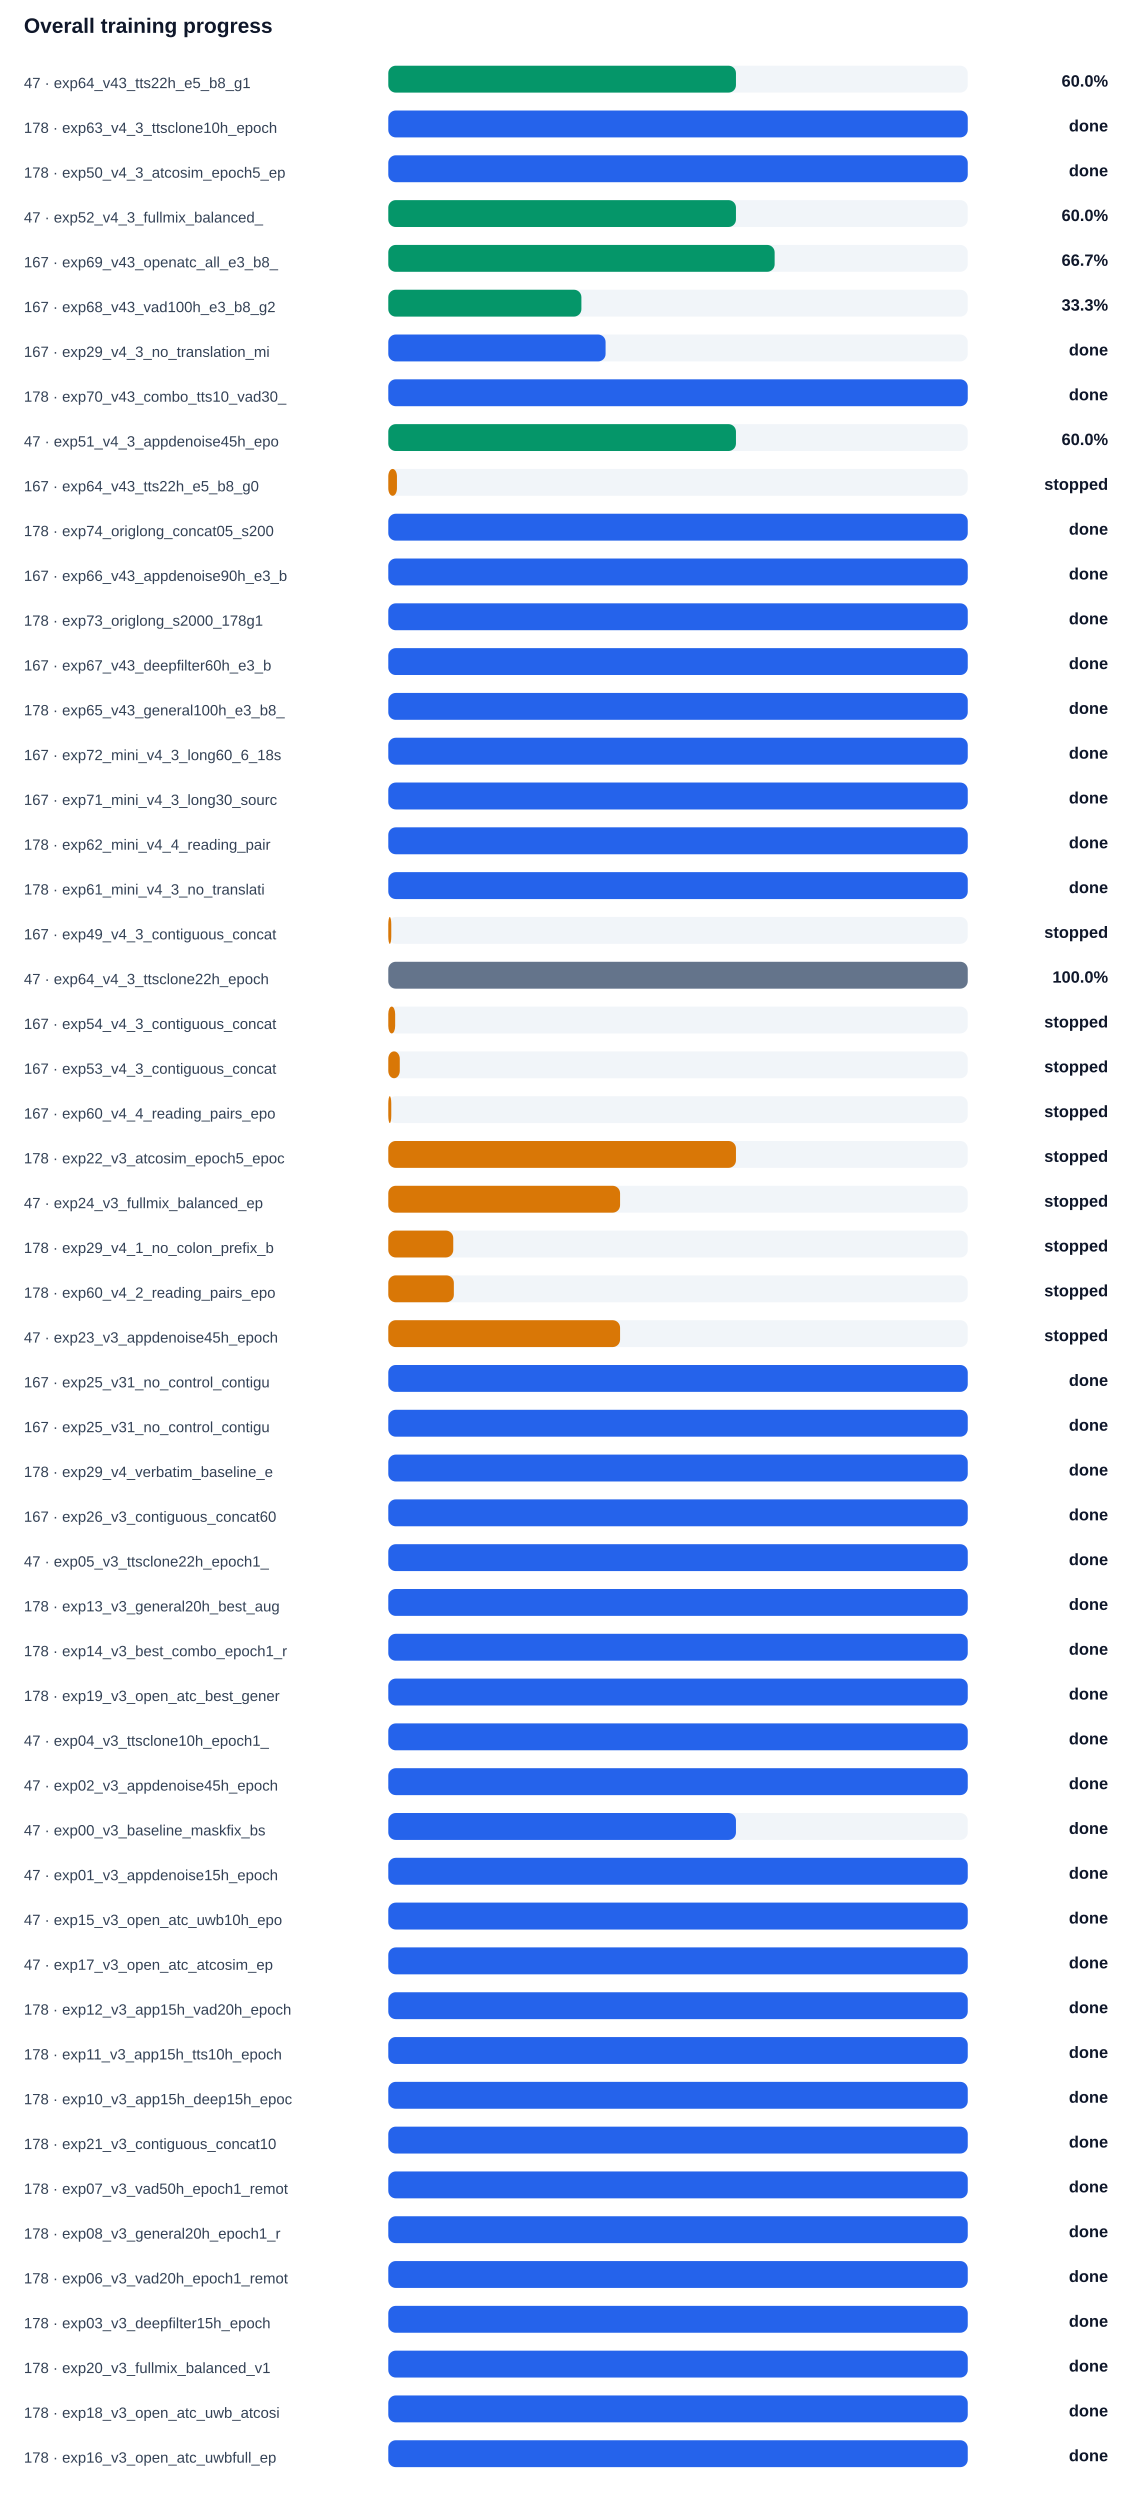
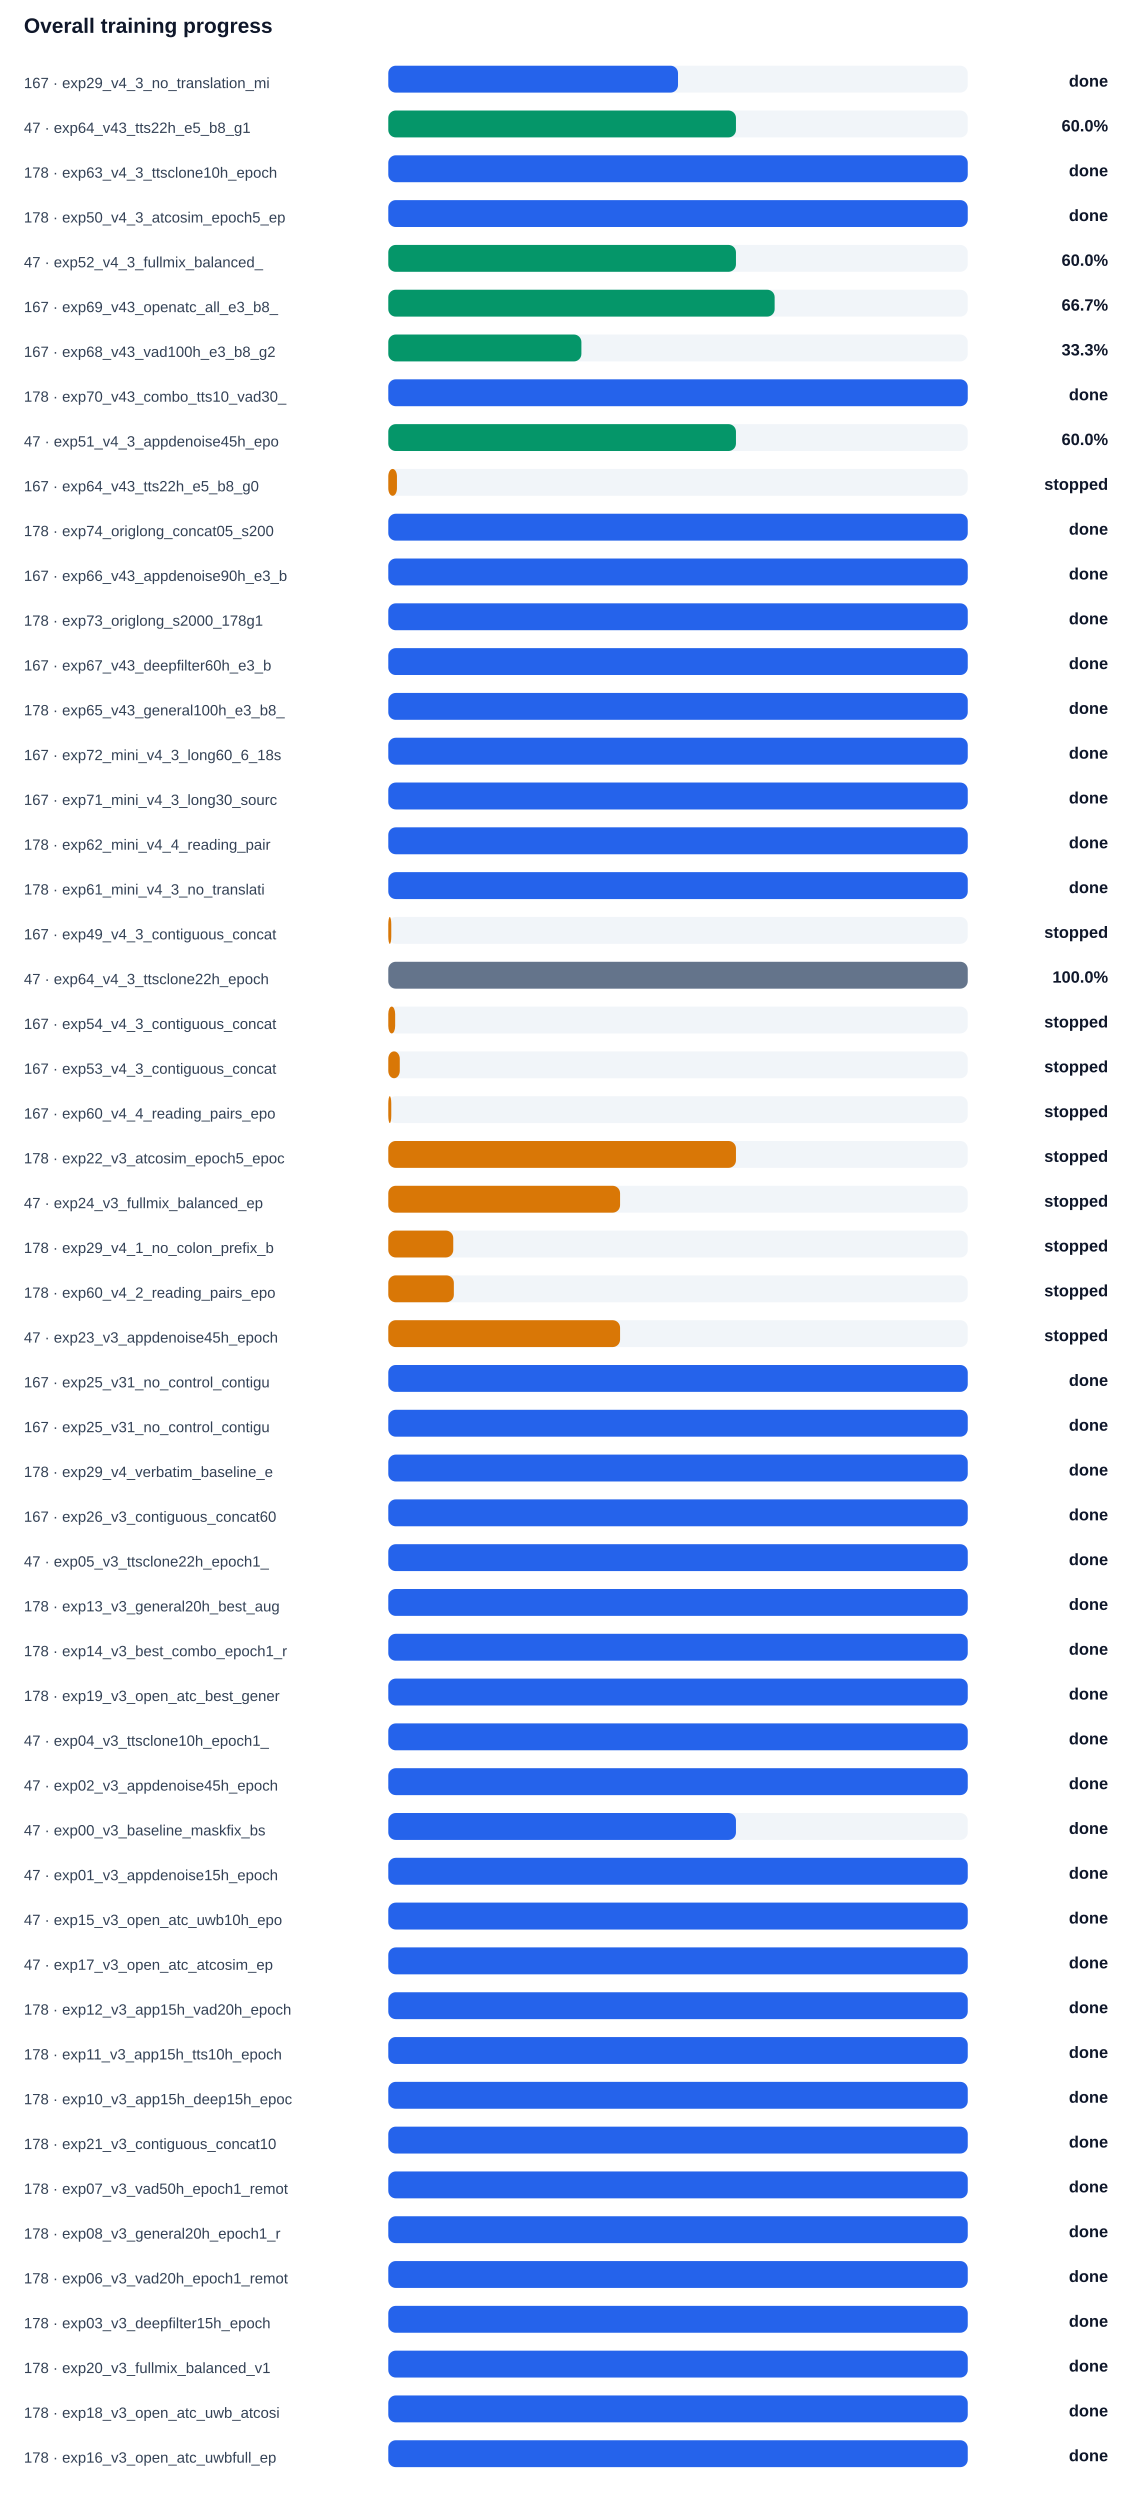
<svg xmlns="http://www.w3.org/2000/svg" width="100%" viewBox="0 0 760 1674" style="max-width:760px;background:#ffffff;border:1px solid #e5e7eb;border-radius:10px;">
  <text x="16.0" y="22.0" font-size="14" fill="#0f172a" text-anchor="start" font-family="Arial, sans-serif" font-weight="700">Overall training progress</text>
-   <text x="16.0" y="59.0" font-size="10" fill="#334155" text-anchor="start" font-family="Arial, sans-serif" font-weight="400">47 · exp64_v43_tts22h_e5_b8_g1</text>
+   <text x="16.0" y="59.0" font-size="10" fill="#334155" text-anchor="start" font-family="Arial, sans-serif" font-weight="400">167 · exp29_v4_3_no_translation_mi</text>
  <rect x="260" y="44" width="388" height="18" rx="5" fill="#f1f5f9" />
-   <rect x="260" y="44" width="232.8" height="18" rx="5" fill="#059669" />
-   <text x="742.0" y="58.0" font-size="11" fill="#0f172a" text-anchor="end" font-family="Arial, sans-serif" font-weight="700">60.0%</text>
-   <text x="16.0" y="89.0" font-size="10" fill="#334155" text-anchor="start" font-family="Arial, sans-serif" font-weight="400">178 · exp63_v4_3_ttsclone10h_epoch</text>
+   <rect x="260" y="44" width="194.0" height="18" rx="5" fill="#2563eb" />
+   <text x="742.0" y="58.0" font-size="11" fill="#0f172a" text-anchor="end" font-family="Arial, sans-serif" font-weight="700">done</text>
+   <text x="16.0" y="89.0" font-size="10" fill="#334155" text-anchor="start" font-family="Arial, sans-serif" font-weight="400">47 · exp64_v43_tts22h_e5_b8_g1</text>
  <rect x="260" y="74" width="388" height="18" rx="5" fill="#f1f5f9" />
-   <rect x="260" y="74" width="388.0" height="18" rx="5" fill="#2563eb" />
-   <text x="742.0" y="88.0" font-size="11" fill="#0f172a" text-anchor="end" font-family="Arial, sans-serif" font-weight="700">done</text>
-   <text x="16.0" y="119.0" font-size="10" fill="#334155" text-anchor="start" font-family="Arial, sans-serif" font-weight="400">178 · exp50_v4_3_atcosim_epoch5_ep</text>
+   <rect x="260" y="74" width="232.8" height="18" rx="5" fill="#059669" />
+   <text x="742.0" y="88.0" font-size="11" fill="#0f172a" text-anchor="end" font-family="Arial, sans-serif" font-weight="700">60.0%</text>
+   <text x="16.0" y="119.0" font-size="10" fill="#334155" text-anchor="start" font-family="Arial, sans-serif" font-weight="400">178 · exp63_v4_3_ttsclone10h_epoch</text>
  <rect x="260" y="104" width="388" height="18" rx="5" fill="#f1f5f9" />
  <rect x="260" y="104" width="388.0" height="18" rx="5" fill="#2563eb" />
  <text x="742.0" y="118.0" font-size="11" fill="#0f172a" text-anchor="end" font-family="Arial, sans-serif" font-weight="700">done</text>
-   <text x="16.0" y="149.0" font-size="10" fill="#334155" text-anchor="start" font-family="Arial, sans-serif" font-weight="400">47 · exp52_v4_3_fullmix_balanced_</text>
+   <text x="16.0" y="149.0" font-size="10" fill="#334155" text-anchor="start" font-family="Arial, sans-serif" font-weight="400">178 · exp50_v4_3_atcosim_epoch5_ep</text>
  <rect x="260" y="134" width="388" height="18" rx="5" fill="#f1f5f9" />
-   <rect x="260" y="134" width="232.8" height="18" rx="5" fill="#059669" />
-   <text x="742.0" y="148.0" font-size="11" fill="#0f172a" text-anchor="end" font-family="Arial, sans-serif" font-weight="700">60.0%</text>
-   <text x="16.0" y="179.0" font-size="10" fill="#334155" text-anchor="start" font-family="Arial, sans-serif" font-weight="400">167 · exp69_v43_openatc_all_e3_b8_</text>
+   <rect x="260" y="134" width="388.0" height="18" rx="5" fill="#2563eb" />
+   <text x="742.0" y="148.0" font-size="11" fill="#0f172a" text-anchor="end" font-family="Arial, sans-serif" font-weight="700">done</text>
+   <text x="16.0" y="179.0" font-size="10" fill="#334155" text-anchor="start" font-family="Arial, sans-serif" font-weight="400">47 · exp52_v4_3_fullmix_balanced_</text>
  <rect x="260" y="164" width="388" height="18" rx="5" fill="#f1f5f9" />
-   <rect x="260" y="164" width="258.7" height="18" rx="5" fill="#059669" />
-   <text x="742.0" y="178.0" font-size="11" fill="#0f172a" text-anchor="end" font-family="Arial, sans-serif" font-weight="700">66.7%</text>
-   <text x="16.0" y="209.0" font-size="10" fill="#334155" text-anchor="start" font-family="Arial, sans-serif" font-weight="400">167 · exp68_v43_vad100h_e3_b8_g2</text>
+   <rect x="260" y="164" width="232.8" height="18" rx="5" fill="#059669" />
+   <text x="742.0" y="178.0" font-size="11" fill="#0f172a" text-anchor="end" font-family="Arial, sans-serif" font-weight="700">60.0%</text>
+   <text x="16.0" y="209.0" font-size="10" fill="#334155" text-anchor="start" font-family="Arial, sans-serif" font-weight="400">167 · exp69_v43_openatc_all_e3_b8_</text>
  <rect x="260" y="194" width="388" height="18" rx="5" fill="#f1f5f9" />
-   <rect x="260" y="194" width="129.3" height="18" rx="5" fill="#059669" />
-   <text x="742.0" y="208.0" font-size="11" fill="#0f172a" text-anchor="end" font-family="Arial, sans-serif" font-weight="700">33.3%</text>
-   <text x="16.0" y="239.0" font-size="10" fill="#334155" text-anchor="start" font-family="Arial, sans-serif" font-weight="400">167 · exp29_v4_3_no_translation_mi</text>
+   <rect x="260" y="194" width="258.7" height="18" rx="5" fill="#059669" />
+   <text x="742.0" y="208.0" font-size="11" fill="#0f172a" text-anchor="end" font-family="Arial, sans-serif" font-weight="700">66.7%</text>
+   <text x="16.0" y="239.0" font-size="10" fill="#334155" text-anchor="start" font-family="Arial, sans-serif" font-weight="400">167 · exp68_v43_vad100h_e3_b8_g2</text>
  <rect x="260" y="224" width="388" height="18" rx="5" fill="#f1f5f9" />
-   <rect x="260" y="224" width="145.5" height="18" rx="5" fill="#2563eb" />
-   <text x="742.0" y="238.0" font-size="11" fill="#0f172a" text-anchor="end" font-family="Arial, sans-serif" font-weight="700">done</text>
+   <rect x="260" y="224" width="129.3" height="18" rx="5" fill="#059669" />
+   <text x="742.0" y="238.0" font-size="11" fill="#0f172a" text-anchor="end" font-family="Arial, sans-serif" font-weight="700">33.3%</text>
  <text x="16.0" y="269.0" font-size="10" fill="#334155" text-anchor="start" font-family="Arial, sans-serif" font-weight="400">178 · exp70_v43_combo_tts10_vad30_</text>
  <rect x="260" y="254" width="388" height="18" rx="5" fill="#f1f5f9" />
  <rect x="260" y="254" width="388.0" height="18" rx="5" fill="#2563eb" />
  <text x="742.0" y="268.0" font-size="11" fill="#0f172a" text-anchor="end" font-family="Arial, sans-serif" font-weight="700">done</text>
  <text x="16.0" y="299.0" font-size="10" fill="#334155" text-anchor="start" font-family="Arial, sans-serif" font-weight="400">47 · exp51_v4_3_appdenoise45h_epo</text>
  <rect x="260" y="284" width="388" height="18" rx="5" fill="#f1f5f9" />
  <rect x="260" y="284" width="232.8" height="18" rx="5" fill="#059669" />
  <text x="742.0" y="298.0" font-size="11" fill="#0f172a" text-anchor="end" font-family="Arial, sans-serif" font-weight="700">60.0%</text>
  <text x="16.0" y="329.0" font-size="10" fill="#334155" text-anchor="start" font-family="Arial, sans-serif" font-weight="400">167 · exp64_v43_tts22h_e5_b8_g0</text>
  <rect x="260" y="314" width="388" height="18" rx="5" fill="#f1f5f9" />
  <rect x="260" y="314" width="5.8" height="18" rx="5" fill="#d97706" />
  <text x="742.0" y="328.0" font-size="11" fill="#0f172a" text-anchor="end" font-family="Arial, sans-serif" font-weight="700">stopped</text>
  <text x="16.0" y="359.0" font-size="10" fill="#334155" text-anchor="start" font-family="Arial, sans-serif" font-weight="400">178 · exp74_origlong_concat05_s200</text>
  <rect x="260" y="344" width="388" height="18" rx="5" fill="#f1f5f9" />
  <rect x="260" y="344" width="388.0" height="18" rx="5" fill="#2563eb" />
  <text x="742.0" y="358.0" font-size="11" fill="#0f172a" text-anchor="end" font-family="Arial, sans-serif" font-weight="700">done</text>
  <text x="16.0" y="389.0" font-size="10" fill="#334155" text-anchor="start" font-family="Arial, sans-serif" font-weight="400">167 · exp66_v43_appdenoise90h_e3_b</text>
  <rect x="260" y="374" width="388" height="18" rx="5" fill="#f1f5f9" />
  <rect x="260" y="374" width="388.0" height="18" rx="5" fill="#2563eb" />
  <text x="742.0" y="388.0" font-size="11" fill="#0f172a" text-anchor="end" font-family="Arial, sans-serif" font-weight="700">done</text>
  <text x="16.0" y="419.0" font-size="10" fill="#334155" text-anchor="start" font-family="Arial, sans-serif" font-weight="400">178 · exp73_origlong_s2000_178g1</text>
  <rect x="260" y="404" width="388" height="18" rx="5" fill="#f1f5f9" />
  <rect x="260" y="404" width="388.0" height="18" rx="5" fill="#2563eb" />
  <text x="742.0" y="418.0" font-size="11" fill="#0f172a" text-anchor="end" font-family="Arial, sans-serif" font-weight="700">done</text>
  <text x="16.0" y="449.0" font-size="10" fill="#334155" text-anchor="start" font-family="Arial, sans-serif" font-weight="400">167 · exp67_v43_deepfilter60h_e3_b</text>
  <rect x="260" y="434" width="388" height="18" rx="5" fill="#f1f5f9" />
  <rect x="260" y="434" width="388.0" height="18" rx="5" fill="#2563eb" />
  <text x="742.0" y="448.0" font-size="11" fill="#0f172a" text-anchor="end" font-family="Arial, sans-serif" font-weight="700">done</text>
  <text x="16.0" y="479.0" font-size="10" fill="#334155" text-anchor="start" font-family="Arial, sans-serif" font-weight="400">178 · exp65_v43_general100h_e3_b8_</text>
  <rect x="260" y="464" width="388" height="18" rx="5" fill="#f1f5f9" />
  <rect x="260" y="464" width="388.0" height="18" rx="5" fill="#2563eb" />
  <text x="742.0" y="478.0" font-size="11" fill="#0f172a" text-anchor="end" font-family="Arial, sans-serif" font-weight="700">done</text>
  <text x="16.0" y="509.0" font-size="10" fill="#334155" text-anchor="start" font-family="Arial, sans-serif" font-weight="400">167 · exp72_mini_v4_3_long60_6_18s</text>
  <rect x="260" y="494" width="388" height="18" rx="5" fill="#f1f5f9" />
  <rect x="260" y="494" width="388.0" height="18" rx="5" fill="#2563eb" />
  <text x="742.0" y="508.0" font-size="11" fill="#0f172a" text-anchor="end" font-family="Arial, sans-serif" font-weight="700">done</text>
  <text x="16.0" y="539.0" font-size="10" fill="#334155" text-anchor="start" font-family="Arial, sans-serif" font-weight="400">167 · exp71_mini_v4_3_long30_sourc</text>
  <rect x="260" y="524" width="388" height="18" rx="5" fill="#f1f5f9" />
  <rect x="260" y="524" width="388.0" height="18" rx="5" fill="#2563eb" />
  <text x="742.0" y="538.0" font-size="11" fill="#0f172a" text-anchor="end" font-family="Arial, sans-serif" font-weight="700">done</text>
  <text x="16.0" y="569.0" font-size="10" fill="#334155" text-anchor="start" font-family="Arial, sans-serif" font-weight="400">178 · exp62_mini_v4_4_reading_pair</text>
  <rect x="260" y="554" width="388" height="18" rx="5" fill="#f1f5f9" />
  <rect x="260" y="554" width="388.0" height="18" rx="5" fill="#2563eb" />
  <text x="742.0" y="568.0" font-size="11" fill="#0f172a" text-anchor="end" font-family="Arial, sans-serif" font-weight="700">done</text>
  <text x="16.0" y="599.0" font-size="10" fill="#334155" text-anchor="start" font-family="Arial, sans-serif" font-weight="400">178 · exp61_mini_v4_3_no_translati</text>
  <rect x="260" y="584" width="388" height="18" rx="5" fill="#f1f5f9" />
  <rect x="260" y="584" width="388.0" height="18" rx="5" fill="#2563eb" />
  <text x="742.0" y="598.0" font-size="11" fill="#0f172a" text-anchor="end" font-family="Arial, sans-serif" font-weight="700">done</text>
  <text x="16.0" y="629.0" font-size="10" fill="#334155" text-anchor="start" font-family="Arial, sans-serif" font-weight="400">167 · exp49_v4_3_contiguous_concat</text>
  <rect x="260" y="614" width="388" height="18" rx="5" fill="#f1f5f9" />
  <rect x="260" y="614" width="2.0" height="18" rx="5" fill="#d97706" />
  <text x="742.0" y="628.0" font-size="11" fill="#0f172a" text-anchor="end" font-family="Arial, sans-serif" font-weight="700">stopped</text>
  <text x="16.0" y="659.0" font-size="10" fill="#334155" text-anchor="start" font-family="Arial, sans-serif" font-weight="400">47 · exp64_v4_3_ttsclone22h_epoch</text>
  <rect x="260" y="644" width="388" height="18" rx="5" fill="#f1f5f9" />
  <rect x="260" y="644" width="388.0" height="18" rx="5" fill="#64748b" />
  <text x="742.0" y="658.0" font-size="11" fill="#0f172a" text-anchor="end" font-family="Arial, sans-serif" font-weight="700">100.0%</text>
  <text x="16.0" y="689.0" font-size="10" fill="#334155" text-anchor="start" font-family="Arial, sans-serif" font-weight="400">167 · exp54_v4_3_contiguous_concat</text>
  <rect x="260" y="674" width="388" height="18" rx="5" fill="#f1f5f9" />
  <rect x="260" y="674" width="4.6" height="18" rx="5" fill="#d97706" />
  <text x="742.0" y="688.0" font-size="11" fill="#0f172a" text-anchor="end" font-family="Arial, sans-serif" font-weight="700">stopped</text>
  <text x="16.0" y="719.0" font-size="10" fill="#334155" text-anchor="start" font-family="Arial, sans-serif" font-weight="400">167 · exp53_v4_3_contiguous_concat</text>
  <rect x="260" y="704" width="388" height="18" rx="5" fill="#f1f5f9" />
  <rect x="260" y="704" width="7.7" height="18" rx="5" fill="#d97706" />
  <text x="742.0" y="718.0" font-size="11" fill="#0f172a" text-anchor="end" font-family="Arial, sans-serif" font-weight="700">stopped</text>
  <text x="16.0" y="749.0" font-size="10" fill="#334155" text-anchor="start" font-family="Arial, sans-serif" font-weight="400">167 · exp60_v4_4_reading_pairs_epo</text>
  <rect x="260" y="734" width="388" height="18" rx="5" fill="#f1f5f9" />
  <rect x="260" y="734" width="2.0" height="18" rx="5" fill="#d97706" />
  <text x="742.0" y="748.0" font-size="11" fill="#0f172a" text-anchor="end" font-family="Arial, sans-serif" font-weight="700">stopped</text>
  <text x="16.0" y="779.0" font-size="10" fill="#334155" text-anchor="start" font-family="Arial, sans-serif" font-weight="400">178 · exp22_v3_atcosim_epoch5_epoc</text>
  <rect x="260" y="764" width="388" height="18" rx="5" fill="#f1f5f9" />
  <rect x="260" y="764" width="232.8" height="18" rx="5" fill="#d97706" />
  <text x="742.0" y="778.0" font-size="11" fill="#0f172a" text-anchor="end" font-family="Arial, sans-serif" font-weight="700">stopped</text>
  <text x="16.0" y="809.0" font-size="10" fill="#334155" text-anchor="start" font-family="Arial, sans-serif" font-weight="400">47 · exp24_v3_fullmix_balanced_ep</text>
  <rect x="260" y="794" width="388" height="18" rx="5" fill="#f1f5f9" />
  <rect x="260" y="794" width="155.2" height="18" rx="5" fill="#d97706" />
  <text x="742.0" y="808.0" font-size="11" fill="#0f172a" text-anchor="end" font-family="Arial, sans-serif" font-weight="700">stopped</text>
  <text x="16.0" y="839.0" font-size="10" fill="#334155" text-anchor="start" font-family="Arial, sans-serif" font-weight="400">178 · exp29_v4_1_no_colon_prefix_b</text>
  <rect x="260" y="824" width="388" height="18" rx="5" fill="#f1f5f9" />
  <rect x="260" y="824" width="43.5" height="18" rx="5" fill="#d97706" />
  <text x="742.0" y="838.0" font-size="11" fill="#0f172a" text-anchor="end" font-family="Arial, sans-serif" font-weight="700">stopped</text>
  <text x="16.0" y="869.0" font-size="10" fill="#334155" text-anchor="start" font-family="Arial, sans-serif" font-weight="400">178 · exp60_v4_2_reading_pairs_epo</text>
  <rect x="260" y="854" width="388" height="18" rx="5" fill="#f1f5f9" />
  <rect x="260" y="854" width="43.9" height="18" rx="5" fill="#d97706" />
  <text x="742.0" y="868.0" font-size="11" fill="#0f172a" text-anchor="end" font-family="Arial, sans-serif" font-weight="700">stopped</text>
  <text x="16.0" y="899.0" font-size="10" fill="#334155" text-anchor="start" font-family="Arial, sans-serif" font-weight="400">47 · exp23_v3_appdenoise45h_epoch</text>
  <rect x="260" y="884" width="388" height="18" rx="5" fill="#f1f5f9" />
  <rect x="260" y="884" width="155.2" height="18" rx="5" fill="#d97706" />
  <text x="742.0" y="898.0" font-size="11" fill="#0f172a" text-anchor="end" font-family="Arial, sans-serif" font-weight="700">stopped</text>
  <text x="16.0" y="929.0" font-size="10" fill="#334155" text-anchor="start" font-family="Arial, sans-serif" font-weight="400">167 · exp25_v31_no_control_contigu</text>
  <rect x="260" y="914" width="388" height="18" rx="5" fill="#f1f5f9" />
  <rect x="260" y="914" width="388.0" height="18" rx="5" fill="#2563eb" />
  <text x="742.0" y="928.0" font-size="11" fill="#0f172a" text-anchor="end" font-family="Arial, sans-serif" font-weight="700">done</text>
  <text x="16.0" y="959.0" font-size="10" fill="#334155" text-anchor="start" font-family="Arial, sans-serif" font-weight="400">167 · exp25_v31_no_control_contigu</text>
  <rect x="260" y="944" width="388" height="18" rx="5" fill="#f1f5f9" />
  <rect x="260" y="944" width="388.0" height="18" rx="5" fill="#2563eb" />
  <text x="742.0" y="958.0" font-size="11" fill="#0f172a" text-anchor="end" font-family="Arial, sans-serif" font-weight="700">done</text>
  <text x="16.0" y="989.0" font-size="10" fill="#334155" text-anchor="start" font-family="Arial, sans-serif" font-weight="400">178 · exp29_v4_verbatim_baseline_e</text>
  <rect x="260" y="974" width="388" height="18" rx="5" fill="#f1f5f9" />
  <rect x="260" y="974" width="388.0" height="18" rx="5" fill="#2563eb" />
  <text x="742.0" y="988.0" font-size="11" fill="#0f172a" text-anchor="end" font-family="Arial, sans-serif" font-weight="700">done</text>
  <text x="16.0" y="1019.0" font-size="10" fill="#334155" text-anchor="start" font-family="Arial, sans-serif" font-weight="400">167 · exp26_v3_contiguous_concat60</text>
  <rect x="260" y="1004" width="388" height="18" rx="5" fill="#f1f5f9" />
  <rect x="260" y="1004" width="388.0" height="18" rx="5" fill="#2563eb" />
  <text x="742.0" y="1018.0" font-size="11" fill="#0f172a" text-anchor="end" font-family="Arial, sans-serif" font-weight="700">done</text>
  <text x="16.0" y="1049.0" font-size="10" fill="#334155" text-anchor="start" font-family="Arial, sans-serif" font-weight="400">47 · exp05_v3_ttsclone22h_epoch1_</text>
  <rect x="260" y="1034" width="388" height="18" rx="5" fill="#f1f5f9" />
  <rect x="260" y="1034" width="388.0" height="18" rx="5" fill="#2563eb" />
  <text x="742.0" y="1048.0" font-size="11" fill="#0f172a" text-anchor="end" font-family="Arial, sans-serif" font-weight="700">done</text>
  <text x="16.0" y="1079.0" font-size="10" fill="#334155" text-anchor="start" font-family="Arial, sans-serif" font-weight="400">178 · exp13_v3_general20h_best_aug</text>
  <rect x="260" y="1064" width="388" height="18" rx="5" fill="#f1f5f9" />
  <rect x="260" y="1064" width="388.0" height="18" rx="5" fill="#2563eb" />
  <text x="742.0" y="1078.0" font-size="11" fill="#0f172a" text-anchor="end" font-family="Arial, sans-serif" font-weight="700">done</text>
  <text x="16.0" y="1109.0" font-size="10" fill="#334155" text-anchor="start" font-family="Arial, sans-serif" font-weight="400">178 · exp14_v3_best_combo_epoch1_r</text>
  <rect x="260" y="1094" width="388" height="18" rx="5" fill="#f1f5f9" />
  <rect x="260" y="1094" width="388.0" height="18" rx="5" fill="#2563eb" />
  <text x="742.0" y="1108.0" font-size="11" fill="#0f172a" text-anchor="end" font-family="Arial, sans-serif" font-weight="700">done</text>
  <text x="16.0" y="1139.0" font-size="10" fill="#334155" text-anchor="start" font-family="Arial, sans-serif" font-weight="400">178 · exp19_v3_open_atc_best_gener</text>
  <rect x="260" y="1124" width="388" height="18" rx="5" fill="#f1f5f9" />
  <rect x="260" y="1124" width="388.0" height="18" rx="5" fill="#2563eb" />
  <text x="742.0" y="1138.0" font-size="11" fill="#0f172a" text-anchor="end" font-family="Arial, sans-serif" font-weight="700">done</text>
  <text x="16.0" y="1169.0" font-size="10" fill="#334155" text-anchor="start" font-family="Arial, sans-serif" font-weight="400">47 · exp04_v3_ttsclone10h_epoch1_</text>
  <rect x="260" y="1154" width="388" height="18" rx="5" fill="#f1f5f9" />
  <rect x="260" y="1154" width="388.0" height="18" rx="5" fill="#2563eb" />
  <text x="742.0" y="1168.0" font-size="11" fill="#0f172a" text-anchor="end" font-family="Arial, sans-serif" font-weight="700">done</text>
  <text x="16.0" y="1199.0" font-size="10" fill="#334155" text-anchor="start" font-family="Arial, sans-serif" font-weight="400">47 · exp02_v3_appdenoise45h_epoch</text>
  <rect x="260" y="1184" width="388" height="18" rx="5" fill="#f1f5f9" />
  <rect x="260" y="1184" width="388.0" height="18" rx="5" fill="#2563eb" />
  <text x="742.0" y="1198.0" font-size="11" fill="#0f172a" text-anchor="end" font-family="Arial, sans-serif" font-weight="700">done</text>
  <text x="16.0" y="1229.0" font-size="10" fill="#334155" text-anchor="start" font-family="Arial, sans-serif" font-weight="400">47 · exp00_v3_baseline_maskfix_bs</text>
  <rect x="260" y="1214" width="388" height="18" rx="5" fill="#f1f5f9" />
  <rect x="260" y="1214" width="232.8" height="18" rx="5" fill="#2563eb" />
  <text x="742.0" y="1228.0" font-size="11" fill="#0f172a" text-anchor="end" font-family="Arial, sans-serif" font-weight="700">done</text>
  <text x="16.0" y="1259.0" font-size="10" fill="#334155" text-anchor="start" font-family="Arial, sans-serif" font-weight="400">47 · exp01_v3_appdenoise15h_epoch</text>
  <rect x="260" y="1244" width="388" height="18" rx="5" fill="#f1f5f9" />
  <rect x="260" y="1244" width="388.0" height="18" rx="5" fill="#2563eb" />
  <text x="742.0" y="1258.0" font-size="11" fill="#0f172a" text-anchor="end" font-family="Arial, sans-serif" font-weight="700">done</text>
  <text x="16.0" y="1289.0" font-size="10" fill="#334155" text-anchor="start" font-family="Arial, sans-serif" font-weight="400">47 · exp15_v3_open_atc_uwb10h_epo</text>
  <rect x="260" y="1274" width="388" height="18" rx="5" fill="#f1f5f9" />
  <rect x="260" y="1274" width="388.0" height="18" rx="5" fill="#2563eb" />
  <text x="742.0" y="1288.0" font-size="11" fill="#0f172a" text-anchor="end" font-family="Arial, sans-serif" font-weight="700">done</text>
  <text x="16.0" y="1319.0" font-size="10" fill="#334155" text-anchor="start" font-family="Arial, sans-serif" font-weight="400">47 · exp17_v3_open_atc_atcosim_ep</text>
  <rect x="260" y="1304" width="388" height="18" rx="5" fill="#f1f5f9" />
  <rect x="260" y="1304" width="388.0" height="18" rx="5" fill="#2563eb" />
  <text x="742.0" y="1318.0" font-size="11" fill="#0f172a" text-anchor="end" font-family="Arial, sans-serif" font-weight="700">done</text>
  <text x="16.0" y="1349.0" font-size="10" fill="#334155" text-anchor="start" font-family="Arial, sans-serif" font-weight="400">178 · exp12_v3_app15h_vad20h_epoch</text>
  <rect x="260" y="1334" width="388" height="18" rx="5" fill="#f1f5f9" />
  <rect x="260" y="1334" width="388.0" height="18" rx="5" fill="#2563eb" />
  <text x="742.0" y="1348.0" font-size="11" fill="#0f172a" text-anchor="end" font-family="Arial, sans-serif" font-weight="700">done</text>
  <text x="16.0" y="1379.0" font-size="10" fill="#334155" text-anchor="start" font-family="Arial, sans-serif" font-weight="400">178 · exp11_v3_app15h_tts10h_epoch</text>
  <rect x="260" y="1364" width="388" height="18" rx="5" fill="#f1f5f9" />
  <rect x="260" y="1364" width="388.0" height="18" rx="5" fill="#2563eb" />
  <text x="742.0" y="1378.0" font-size="11" fill="#0f172a" text-anchor="end" font-family="Arial, sans-serif" font-weight="700">done</text>
  <text x="16.0" y="1409.0" font-size="10" fill="#334155" text-anchor="start" font-family="Arial, sans-serif" font-weight="400">178 · exp10_v3_app15h_deep15h_epoc</text>
  <rect x="260" y="1394" width="388" height="18" rx="5" fill="#f1f5f9" />
  <rect x="260" y="1394" width="388.0" height="18" rx="5" fill="#2563eb" />
  <text x="742.0" y="1408.0" font-size="11" fill="#0f172a" text-anchor="end" font-family="Arial, sans-serif" font-weight="700">done</text>
  <text x="16.0" y="1439.0" font-size="10" fill="#334155" text-anchor="start" font-family="Arial, sans-serif" font-weight="400">178 · exp21_v3_contiguous_concat10</text>
  <rect x="260" y="1424" width="388" height="18" rx="5" fill="#f1f5f9" />
  <rect x="260" y="1424" width="388.0" height="18" rx="5" fill="#2563eb" />
  <text x="742.0" y="1438.0" font-size="11" fill="#0f172a" text-anchor="end" font-family="Arial, sans-serif" font-weight="700">done</text>
  <text x="16.0" y="1469.0" font-size="10" fill="#334155" text-anchor="start" font-family="Arial, sans-serif" font-weight="400">178 · exp07_v3_vad50h_epoch1_remot</text>
  <rect x="260" y="1454" width="388" height="18" rx="5" fill="#f1f5f9" />
  <rect x="260" y="1454" width="388.0" height="18" rx="5" fill="#2563eb" />
  <text x="742.0" y="1468.0" font-size="11" fill="#0f172a" text-anchor="end" font-family="Arial, sans-serif" font-weight="700">done</text>
  <text x="16.0" y="1499.0" font-size="10" fill="#334155" text-anchor="start" font-family="Arial, sans-serif" font-weight="400">178 · exp08_v3_general20h_epoch1_r</text>
  <rect x="260" y="1484" width="388" height="18" rx="5" fill="#f1f5f9" />
  <rect x="260" y="1484" width="388.0" height="18" rx="5" fill="#2563eb" />
  <text x="742.0" y="1498.0" font-size="11" fill="#0f172a" text-anchor="end" font-family="Arial, sans-serif" font-weight="700">done</text>
  <text x="16.0" y="1529.0" font-size="10" fill="#334155" text-anchor="start" font-family="Arial, sans-serif" font-weight="400">178 · exp06_v3_vad20h_epoch1_remot</text>
  <rect x="260" y="1514" width="388" height="18" rx="5" fill="#f1f5f9" />
  <rect x="260" y="1514" width="388.0" height="18" rx="5" fill="#2563eb" />
  <text x="742.0" y="1528.0" font-size="11" fill="#0f172a" text-anchor="end" font-family="Arial, sans-serif" font-weight="700">done</text>
  <text x="16.0" y="1559.0" font-size="10" fill="#334155" text-anchor="start" font-family="Arial, sans-serif" font-weight="400">178 · exp03_v3_deepfilter15h_epoch</text>
  <rect x="260" y="1544" width="388" height="18" rx="5" fill="#f1f5f9" />
  <rect x="260" y="1544" width="388.0" height="18" rx="5" fill="#2563eb" />
  <text x="742.0" y="1558.0" font-size="11" fill="#0f172a" text-anchor="end" font-family="Arial, sans-serif" font-weight="700">done</text>
  <text x="16.0" y="1589.0" font-size="10" fill="#334155" text-anchor="start" font-family="Arial, sans-serif" font-weight="400">178 · exp20_v3_fullmix_balanced_v1</text>
  <rect x="260" y="1574" width="388" height="18" rx="5" fill="#f1f5f9" />
  <rect x="260" y="1574" width="388.0" height="18" rx="5" fill="#2563eb" />
  <text x="742.0" y="1588.0" font-size="11" fill="#0f172a" text-anchor="end" font-family="Arial, sans-serif" font-weight="700">done</text>
  <text x="16.0" y="1619.0" font-size="10" fill="#334155" text-anchor="start" font-family="Arial, sans-serif" font-weight="400">178 · exp18_v3_open_atc_uwb_atcosi</text>
  <rect x="260" y="1604" width="388" height="18" rx="5" fill="#f1f5f9" />
  <rect x="260" y="1604" width="388.0" height="18" rx="5" fill="#2563eb" />
  <text x="742.0" y="1618.0" font-size="11" fill="#0f172a" text-anchor="end" font-family="Arial, sans-serif" font-weight="700">done</text>
  <text x="16.0" y="1649.0" font-size="10" fill="#334155" text-anchor="start" font-family="Arial, sans-serif" font-weight="400">178 · exp16_v3_open_atc_uwbfull_ep</text>
  <rect x="260" y="1634" width="388" height="18" rx="5" fill="#f1f5f9" />
  <rect x="260" y="1634" width="388.0" height="18" rx="5" fill="#2563eb" />
  <text x="742.0" y="1648.0" font-size="11" fill="#0f172a" text-anchor="end" font-family="Arial, sans-serif" font-weight="700">done</text>
</svg>
